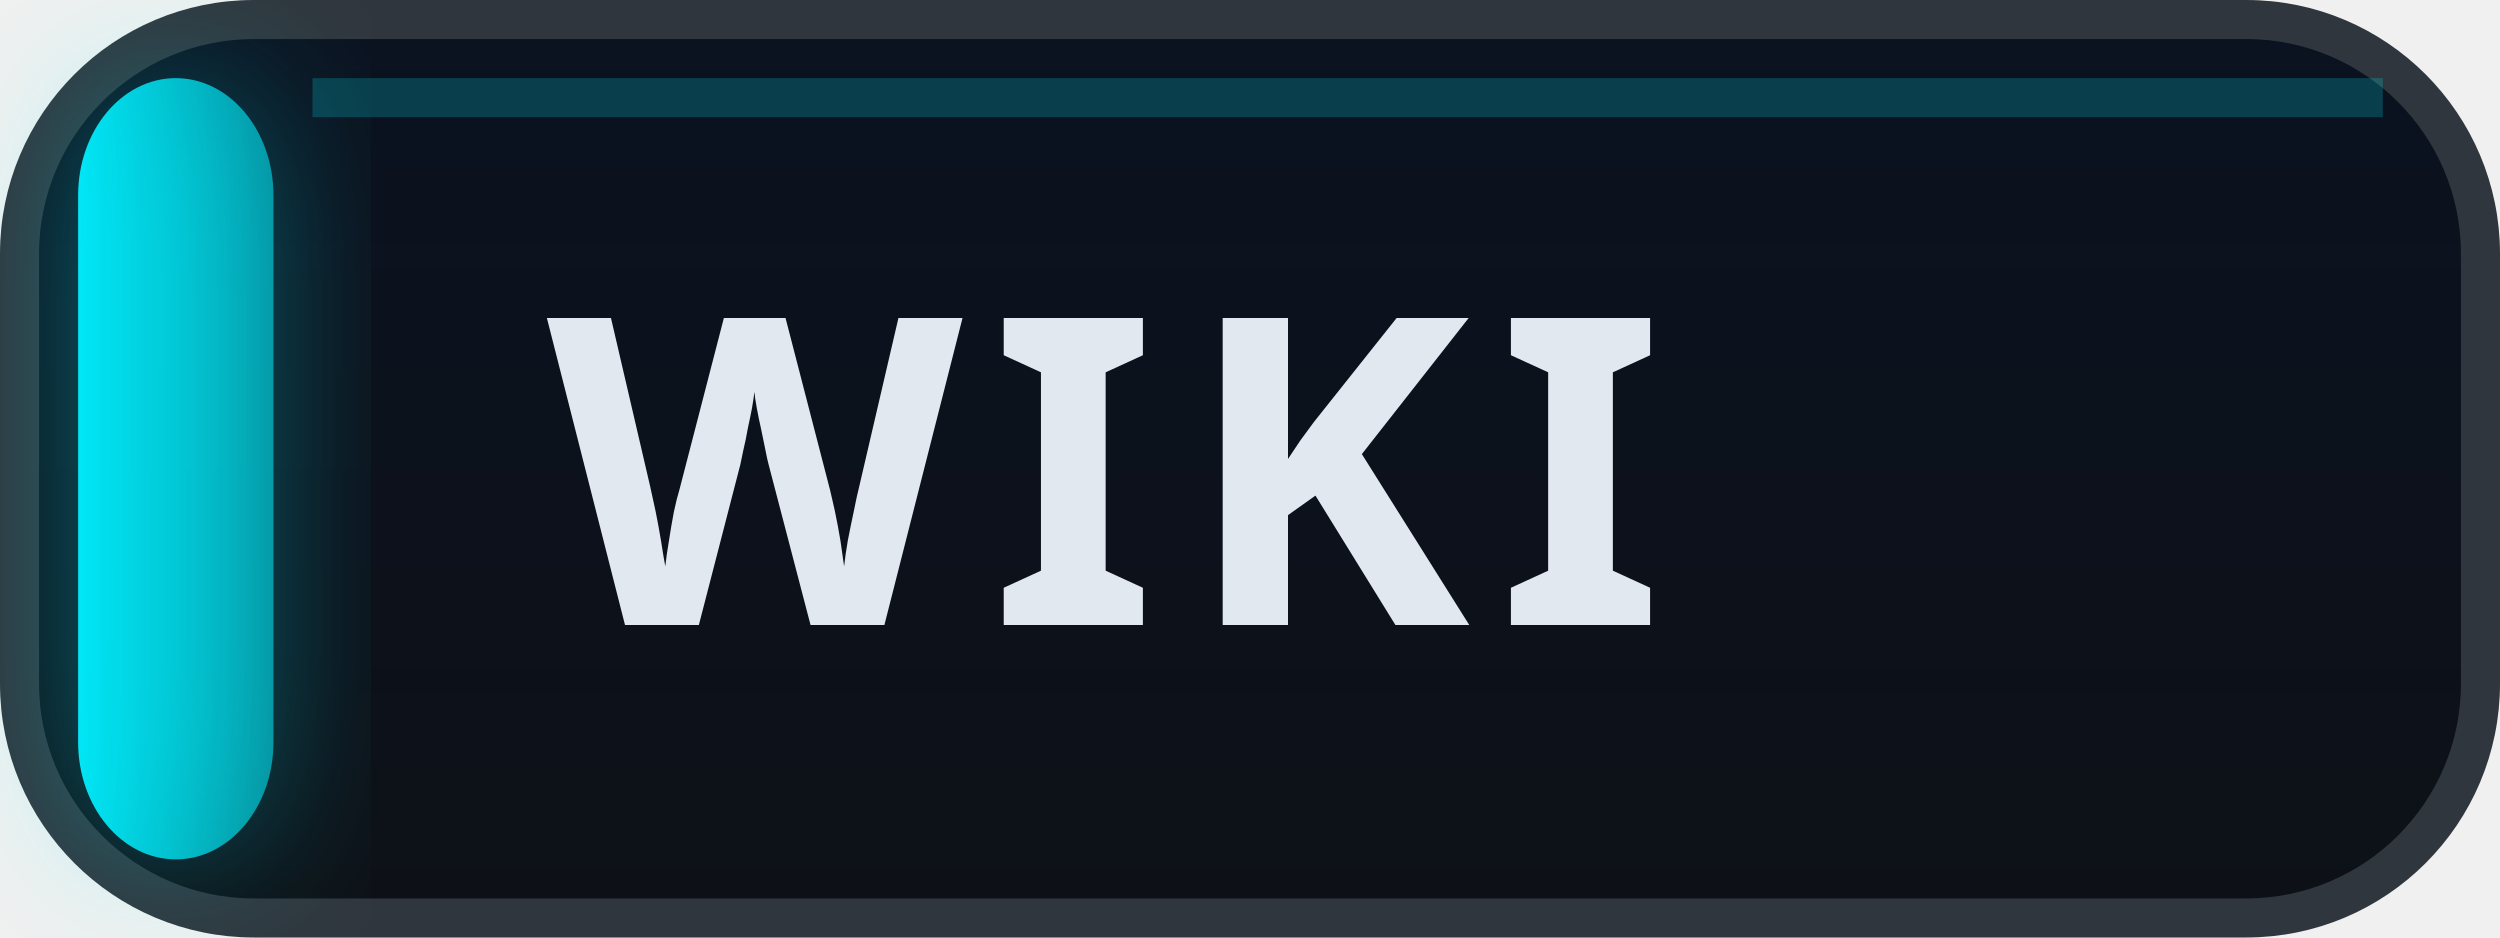
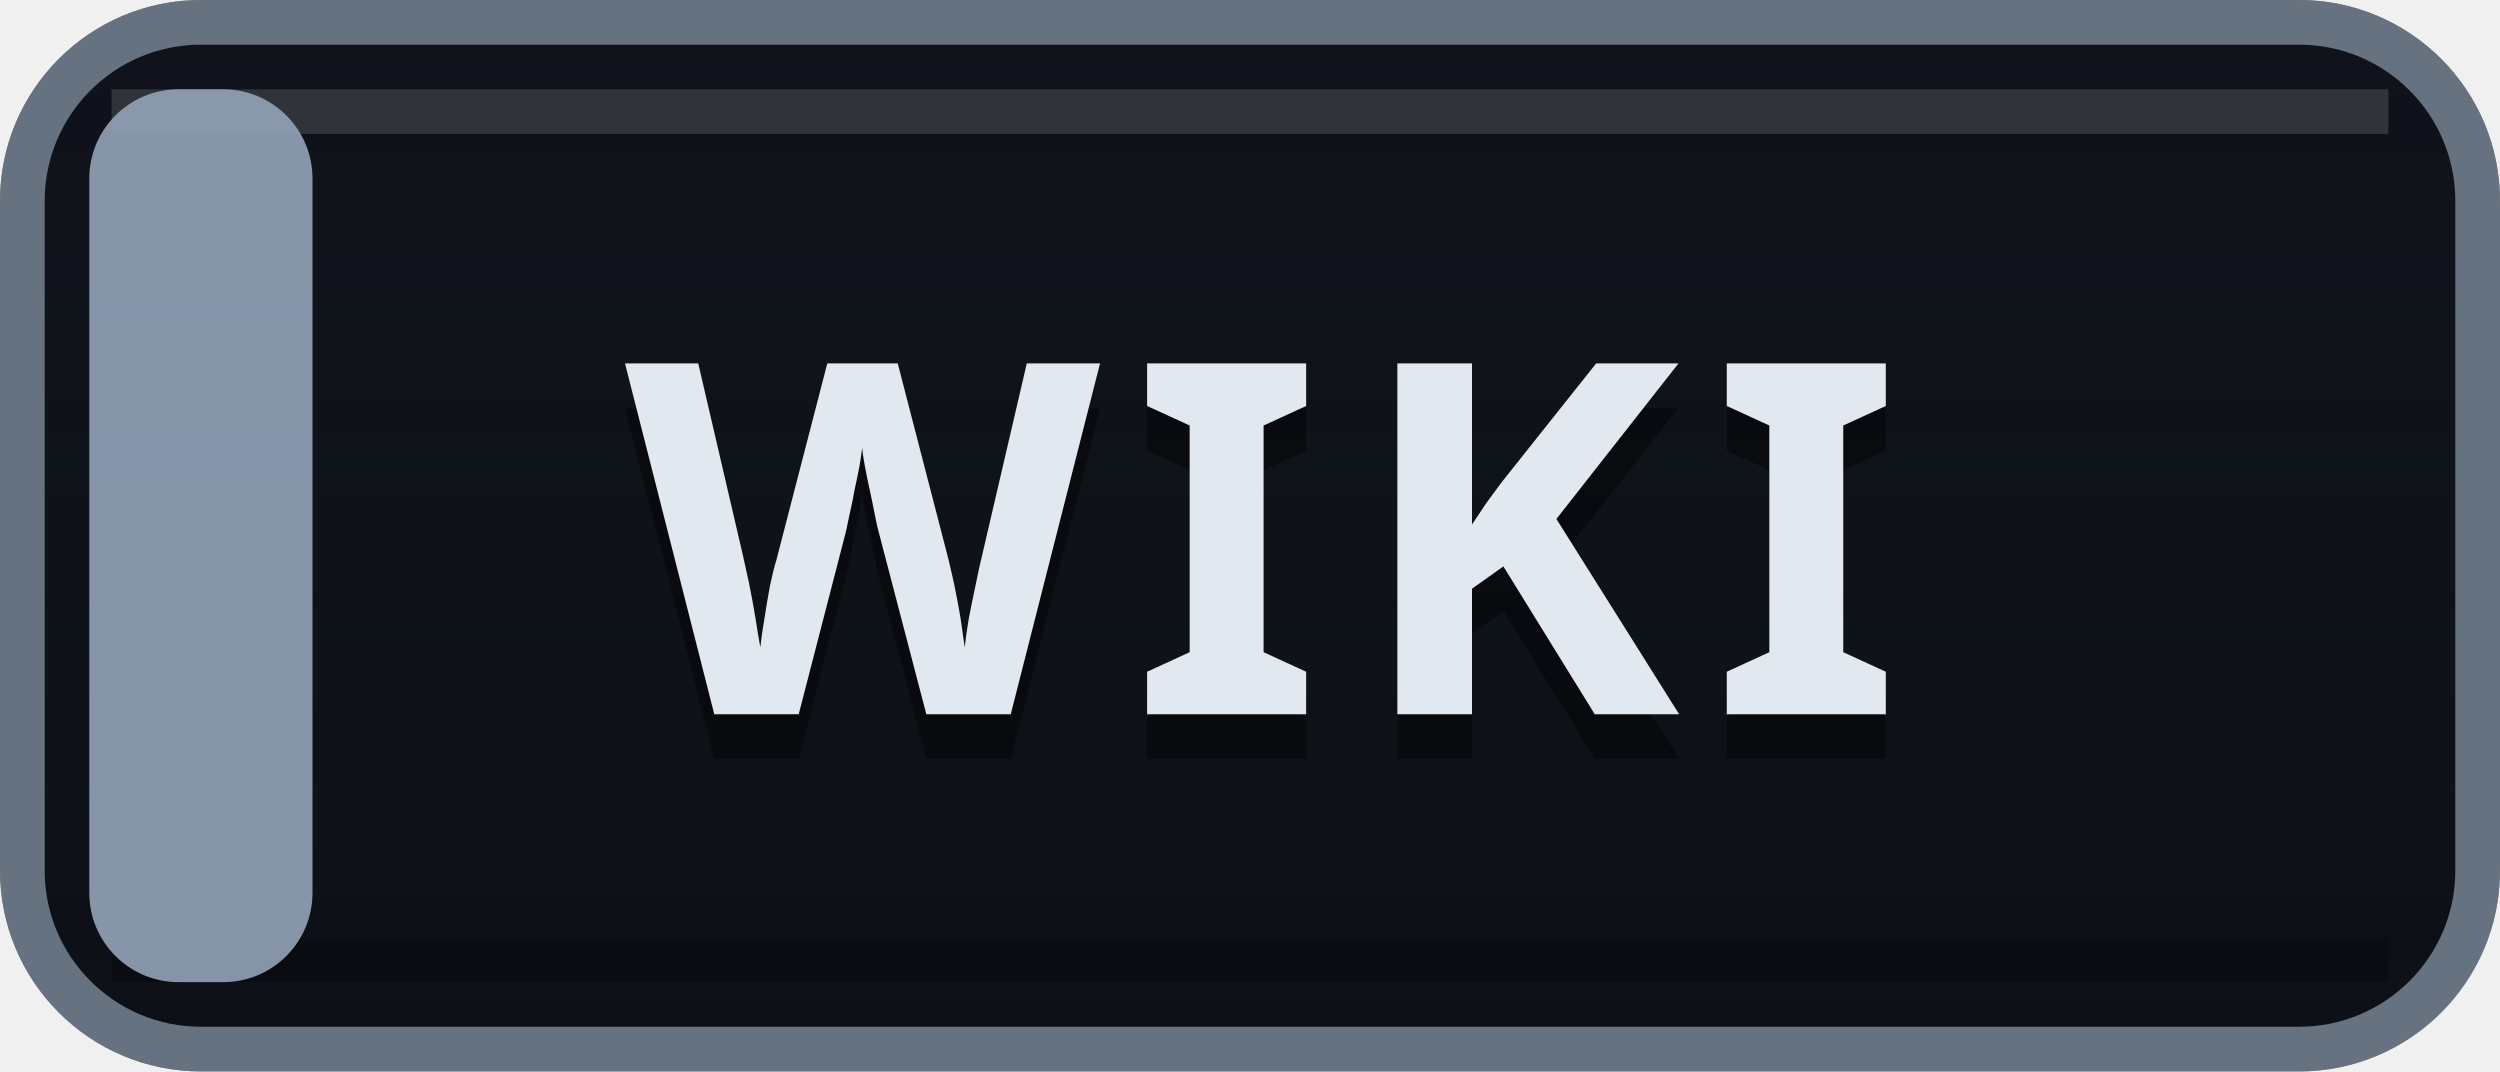
- <svg xmlns="http://www.w3.org/2000/svg" width="64" height="24" viewBox="0 0 64 24" fill="none" role="img" aria-labelledby="vrx_badge_wiki_title vrx_badge_wiki_desc">
+ <svg xmlns="http://www.w3.org/2000/svg" width="56" height="24" viewBox="0 0 56 24" fill="none" role="img" aria-labelledby="vrx_badge_wiki_title vrx_badge_wiki_desc">
  <defs>
    <linearGradient id="vrx_badge_wiki_bg" x1="0" y1="0" x2="0" y2="1">
-       <stop offset="0%" stop-color="#0b1220" />
-       <stop offset="100%" stop-color="#0d1117" />
+       <stop offset="0%" stop-color="#070A12" stop-opacity="0.96" />
+       <stop offset="100%" stop-color="#0D1117" stop-opacity="1" />
    </linearGradient>
-     <linearGradient id="vrx_badge_wiki_accent" x1="0" y1="0" x2="1" y2="0">
-       <stop offset="0%" stop-color="#00F0FF" stop-opacity="0.95" />
-       <stop offset="100%" stop-color="#00F0FF" stop-opacity="0.55" />
-     </linearGradient>
-     <filter id="vrx_badge_wiki_glow" x="-50%" y="-50%" width="200%" height="200%">
-       <feDropShadow dx="0" dy="0" stdDeviation="2" flood-color="#00F0FF" flood-opacity="0.46" />
-     </filter>
  </defs>
-   <rect x="0.5" y="0.5" width="63" height="23" rx="6" fill="url(#vrx_badge_wiki_bg)" stroke="#30363d" />
-   <path d="M 8 2.5 H 61" stroke="#00F0FF" stroke-opacity="0.20" stroke-width="1" />
-   <rect x="2" y="2" width="5" height="20" rx="3" fill="url(#vrx_badge_wiki_accent)" filter="url(#vrx_badge_wiki_glow)" />
-   <text x="14" y="16" font-family="'Segoe UI', system-ui, -apple-system, sans-serif" font-size="11" font-weight="900" letter-spacing="0.7" fill="#E2E8F0">WIKI</text>
+   <rect x="0.5" y="0.5" width="55" height="23" rx="4" fill="url(#vrx_badge_wiki_bg)" stroke="#30363d" />
+   <rect x="0.5" y="0.5" width="55" height="23" rx="4" stroke="#94A3B8" stroke-opacity="0.55" />
+   <path d="M 2.5 2.5 H 53.5" stroke="#FFFFFF" stroke-opacity="0.14" stroke-width="1" />
+   <path d="M 2.5 21.5 H 53.5" stroke="#000000" stroke-opacity="0.28" stroke-width="1" />
+   <rect x="2" y="2" width="5" height="20" rx="2" fill="#94A3B8" fill-opacity="0.90" />
+   <text x="14" y="17" text-anchor="start" font-family="'Segoe UI', system-ui, -apple-system, sans-serif" font-size="11" font-weight="900" letter-spacing="0.7" fill="#000000" opacity="0.42">WIKI</text>
+   <text x="14" y="16" text-anchor="start" font-family="'Segoe UI', system-ui, -apple-system, sans-serif" font-size="11" font-weight="900" letter-spacing="0.7" fill="#E2E8F0">WIKI</text>
</svg>
